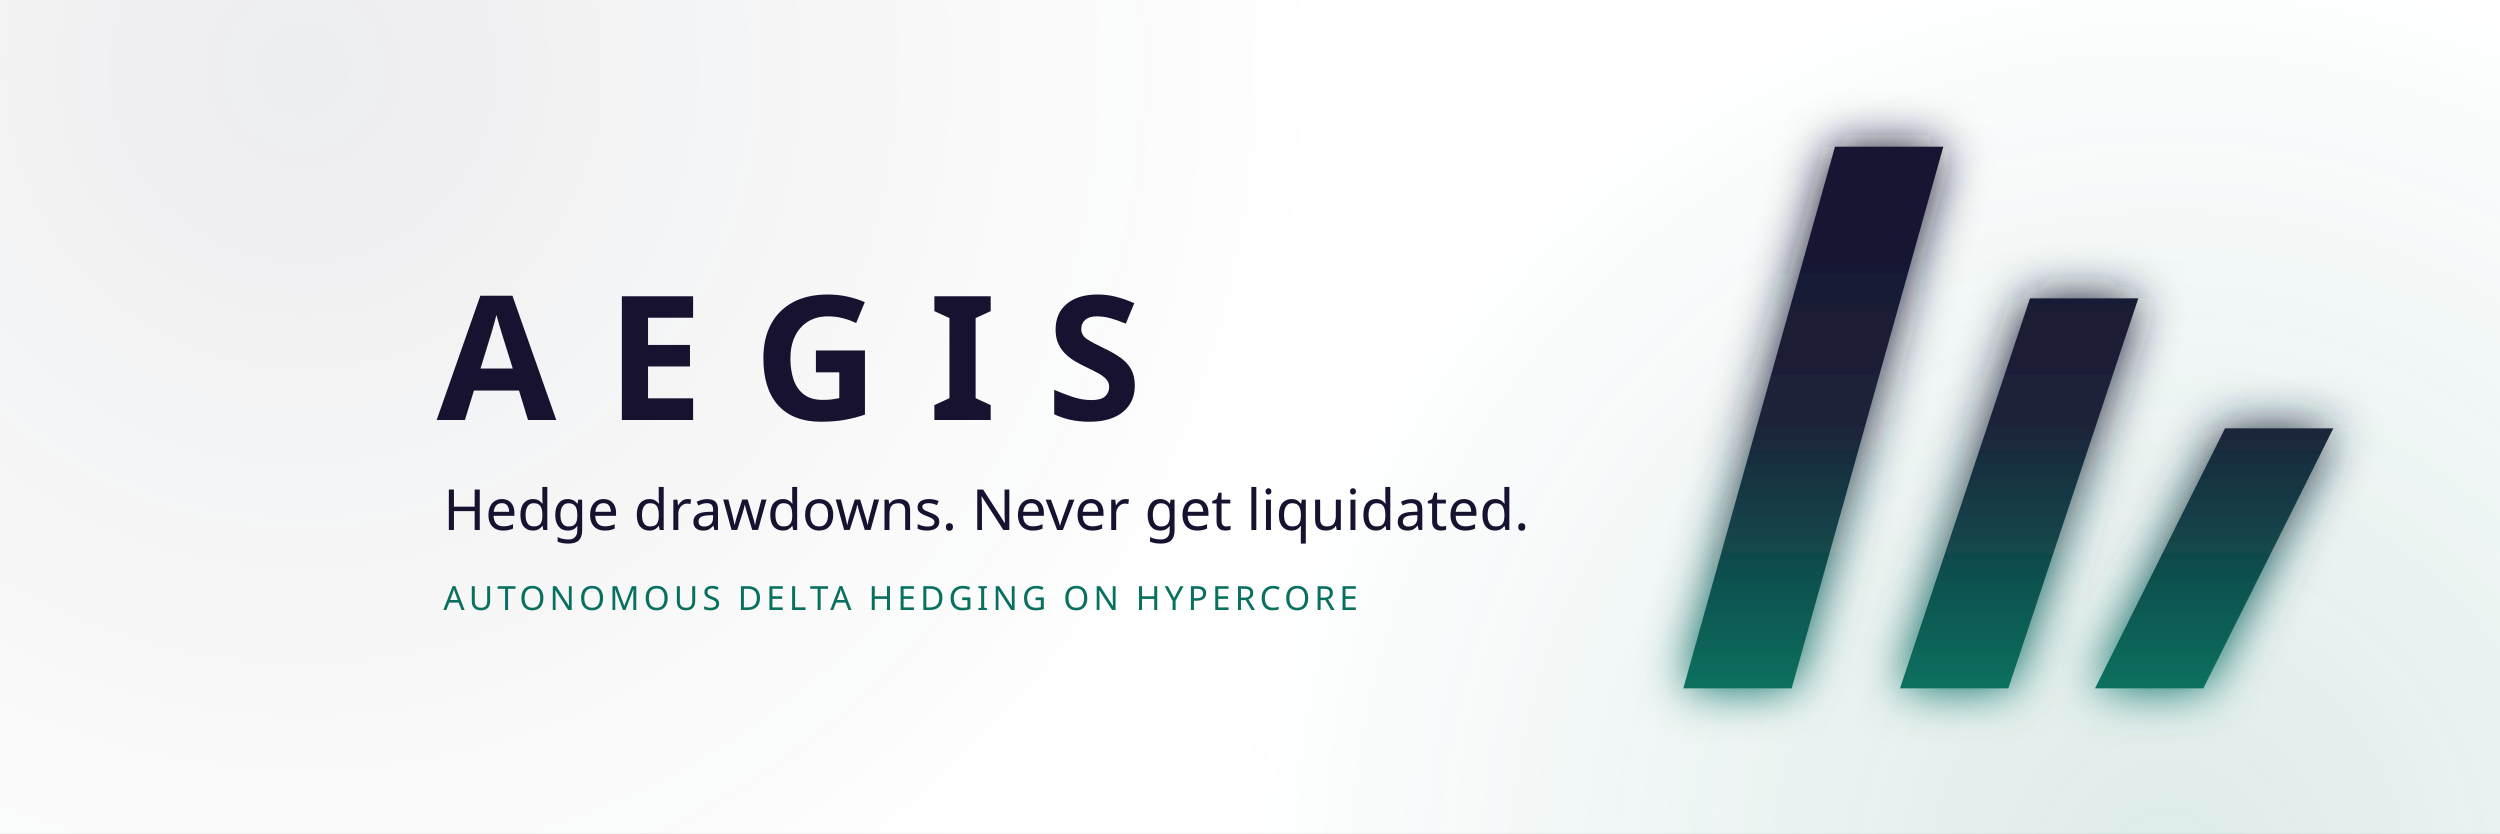
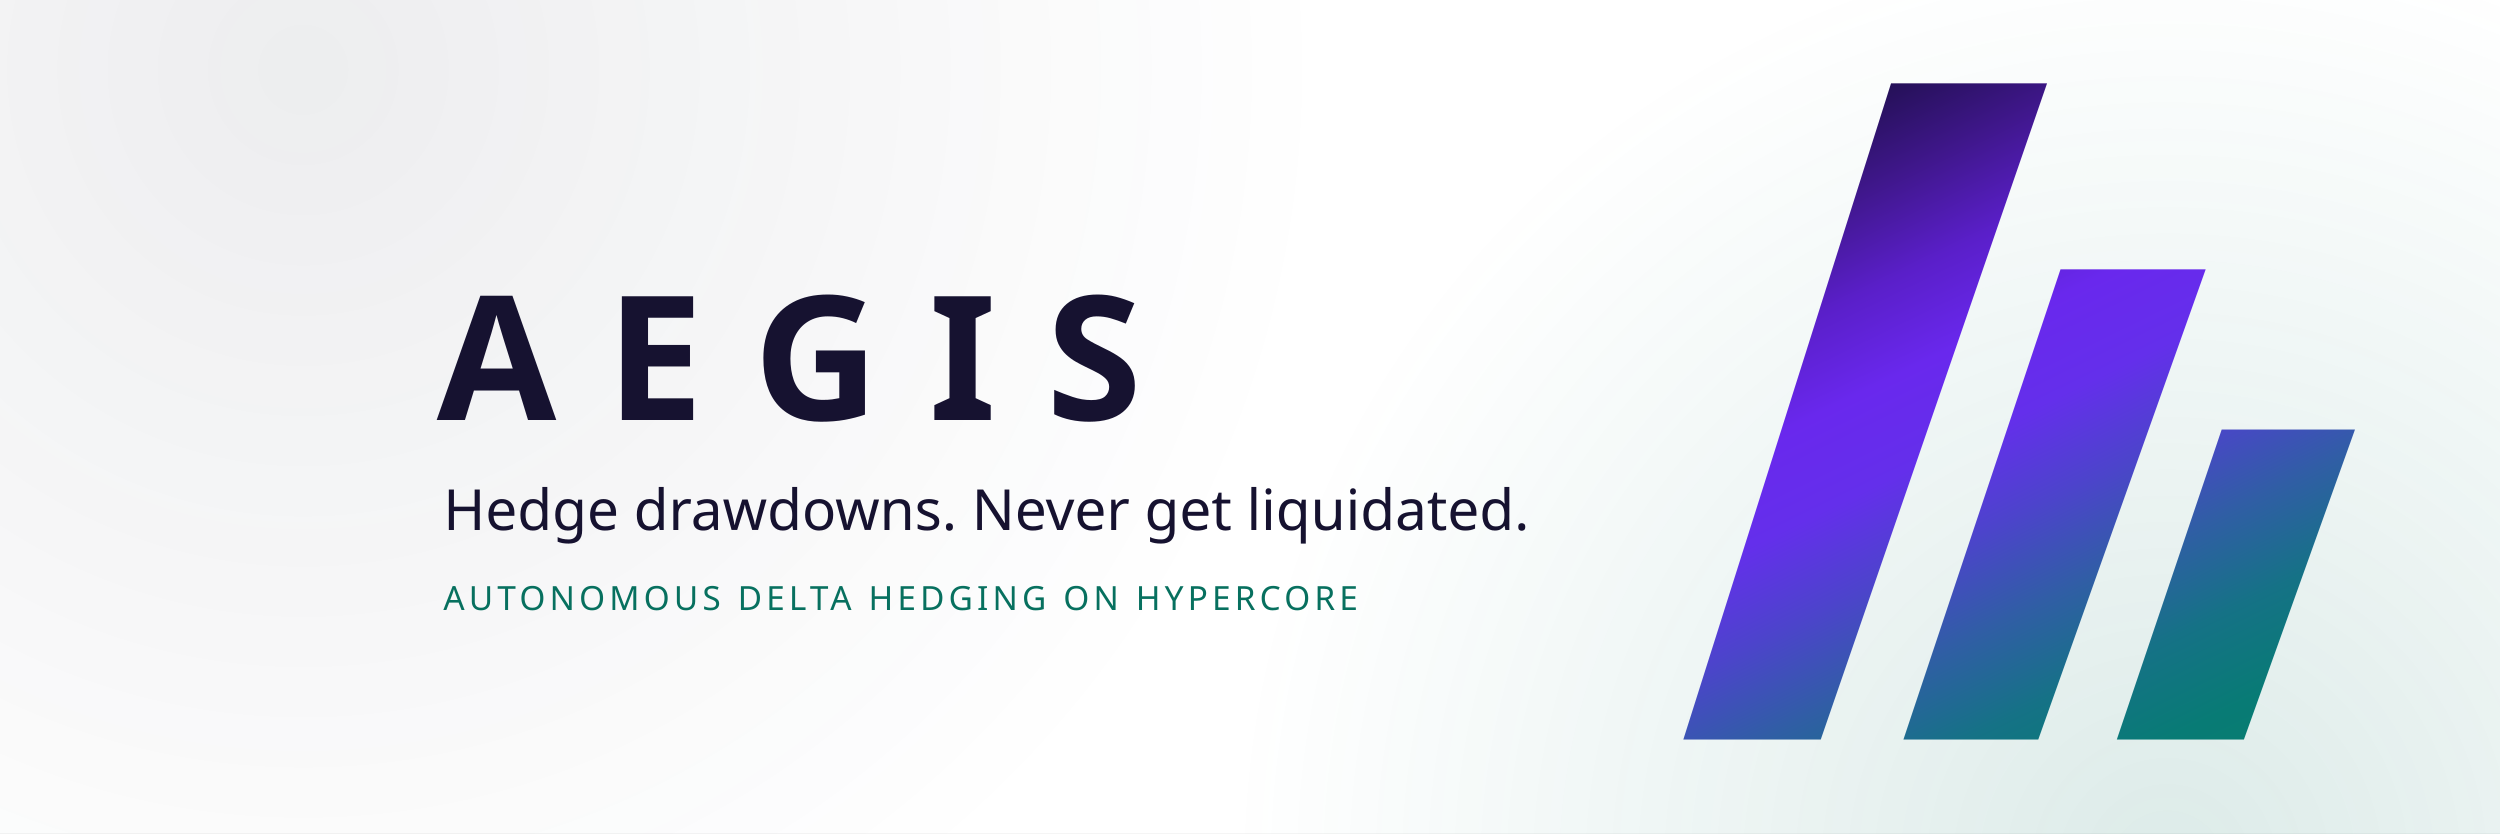
<svg xmlns="http://www.w3.org/2000/svg" viewBox="0 0 1500 500" width="1500" height="500">
  <defs>
    <radialGradient id="violet">
      <stop offset="0" stop-color="#1C2238" stop-opacity="0.08" />
      <stop offset="1" stop-color="#1C2238" stop-opacity="0" />
    </radialGradient>
    <radialGradient id="teal">
      <stop offset="0" stop-color="#07705F" stop-opacity="0.14" />
      <stop offset="1" stop-color="#07705F" stop-opacity="0" />
    </radialGradient>
-     <linearGradient id="blade" x1="0" y1="9" x2="0" y2="34" gradientUnits="userSpaceOnUse">
-       <stop offset="0" stop-color="#161230" />
-       <stop offset="0.5" stop-color="#1C2238" />
-       <stop offset="1" stop-color="#07705F" />
-     </linearGradient>
-     <filter id="soft" filterUnits="userSpaceOnUse" x="0" y="4" width="38" height="36">
-       <feGaussianBlur stdDeviation="1.1" result="b" />
-       <feMerge>
-         <feMergeNode in="b" />
-         <feMergeNode in="SourceGraphic" />
-       </feMerge>
-     </filter>
  </defs>
  <rect width="1500" height="500" fill="#FFFFFF" />
  <circle cx="180" cy="40" r="620" fill="url(#violet)" />
  <circle cx="1300" cy="520" r="560" fill="url(#teal)" />
-   <g filter="url(#soft)" transform="translate(1010 88) scale(13) translate(-4 -9)">
-     <path d="M4 34 L11 9 L16 9 L9 34 Z" fill="url(#blade)" />
-     <path d="M14 34 L20 16 L25 16 L19 34 Z" fill="url(#blade)" />
-     <path d="M23 34 L29 22 L34 22 L28 34 Z" fill="url(#blade)" />
+   <defs>
+     <linearGradient id="aegis-grad" gradientUnits="userSpaceOnUse" x1="27.70" y1="-13.51" x2="103.30" y2="141.51">
+       <stop offset="0.00" stop-color="#1F0E4C" />
+       <stop offset="0.10" stop-color="#241056" />
+       <stop offset="0.20" stop-color="#40178D" />
+       <stop offset="0.30" stop-color="#5A1FC9" />
+       <stop offset="0.40" stop-color="#6928ED" />
+       <stop offset="0.50" stop-color="#642FEB" />
+       <stop offset="0.60" stop-color="#4C44CB" />
+       <stop offset="0.70" stop-color="#305EA5" />
+       <stop offset="0.80" stop-color="#157286" />
+       <stop offset="0.90" stop-color="#087B75" />
+       <stop offset="1.00" stop-color="#087E6D" />
+     </linearGradient>
+   </defs>
+   <g transform="translate(1010 50) scale(3.1)">
+     <polygon points="40.20,0.00 70.40,0.00 26.60,127.00 0.00,127.00" fill="url(#aegis-grad)" />
+     <polygon points="73.00,36.00 101.10,36.00 68.70,127.00 42.60,127.00" fill="url(#aegis-grad)" />
+     <polygon points="104.20,67.00 130.00,67.00 108.50,127.00 83.90,127.00" fill="url(#aegis-grad)" />
  </g>
  <text x="262" y="252" font-family="Poppins, sans-serif" font-weight="700" font-size="104" letter-spacing="30" fill="#161230">AEGIS</text>
  <text x="266" y="318" font-family="Poppins, sans-serif" font-weight="300" font-size="34" fill="#161230">Hedge drawdowns. Never get liquidated.</text>
  <text x="266" y="366" font-family="Poppins, sans-serif" font-weight="500" font-size="20" letter-spacing="2.5" fill="#07705F">AUTONOMOUS DELTA HEDGING ON HYPERCORE</text>
</svg>
